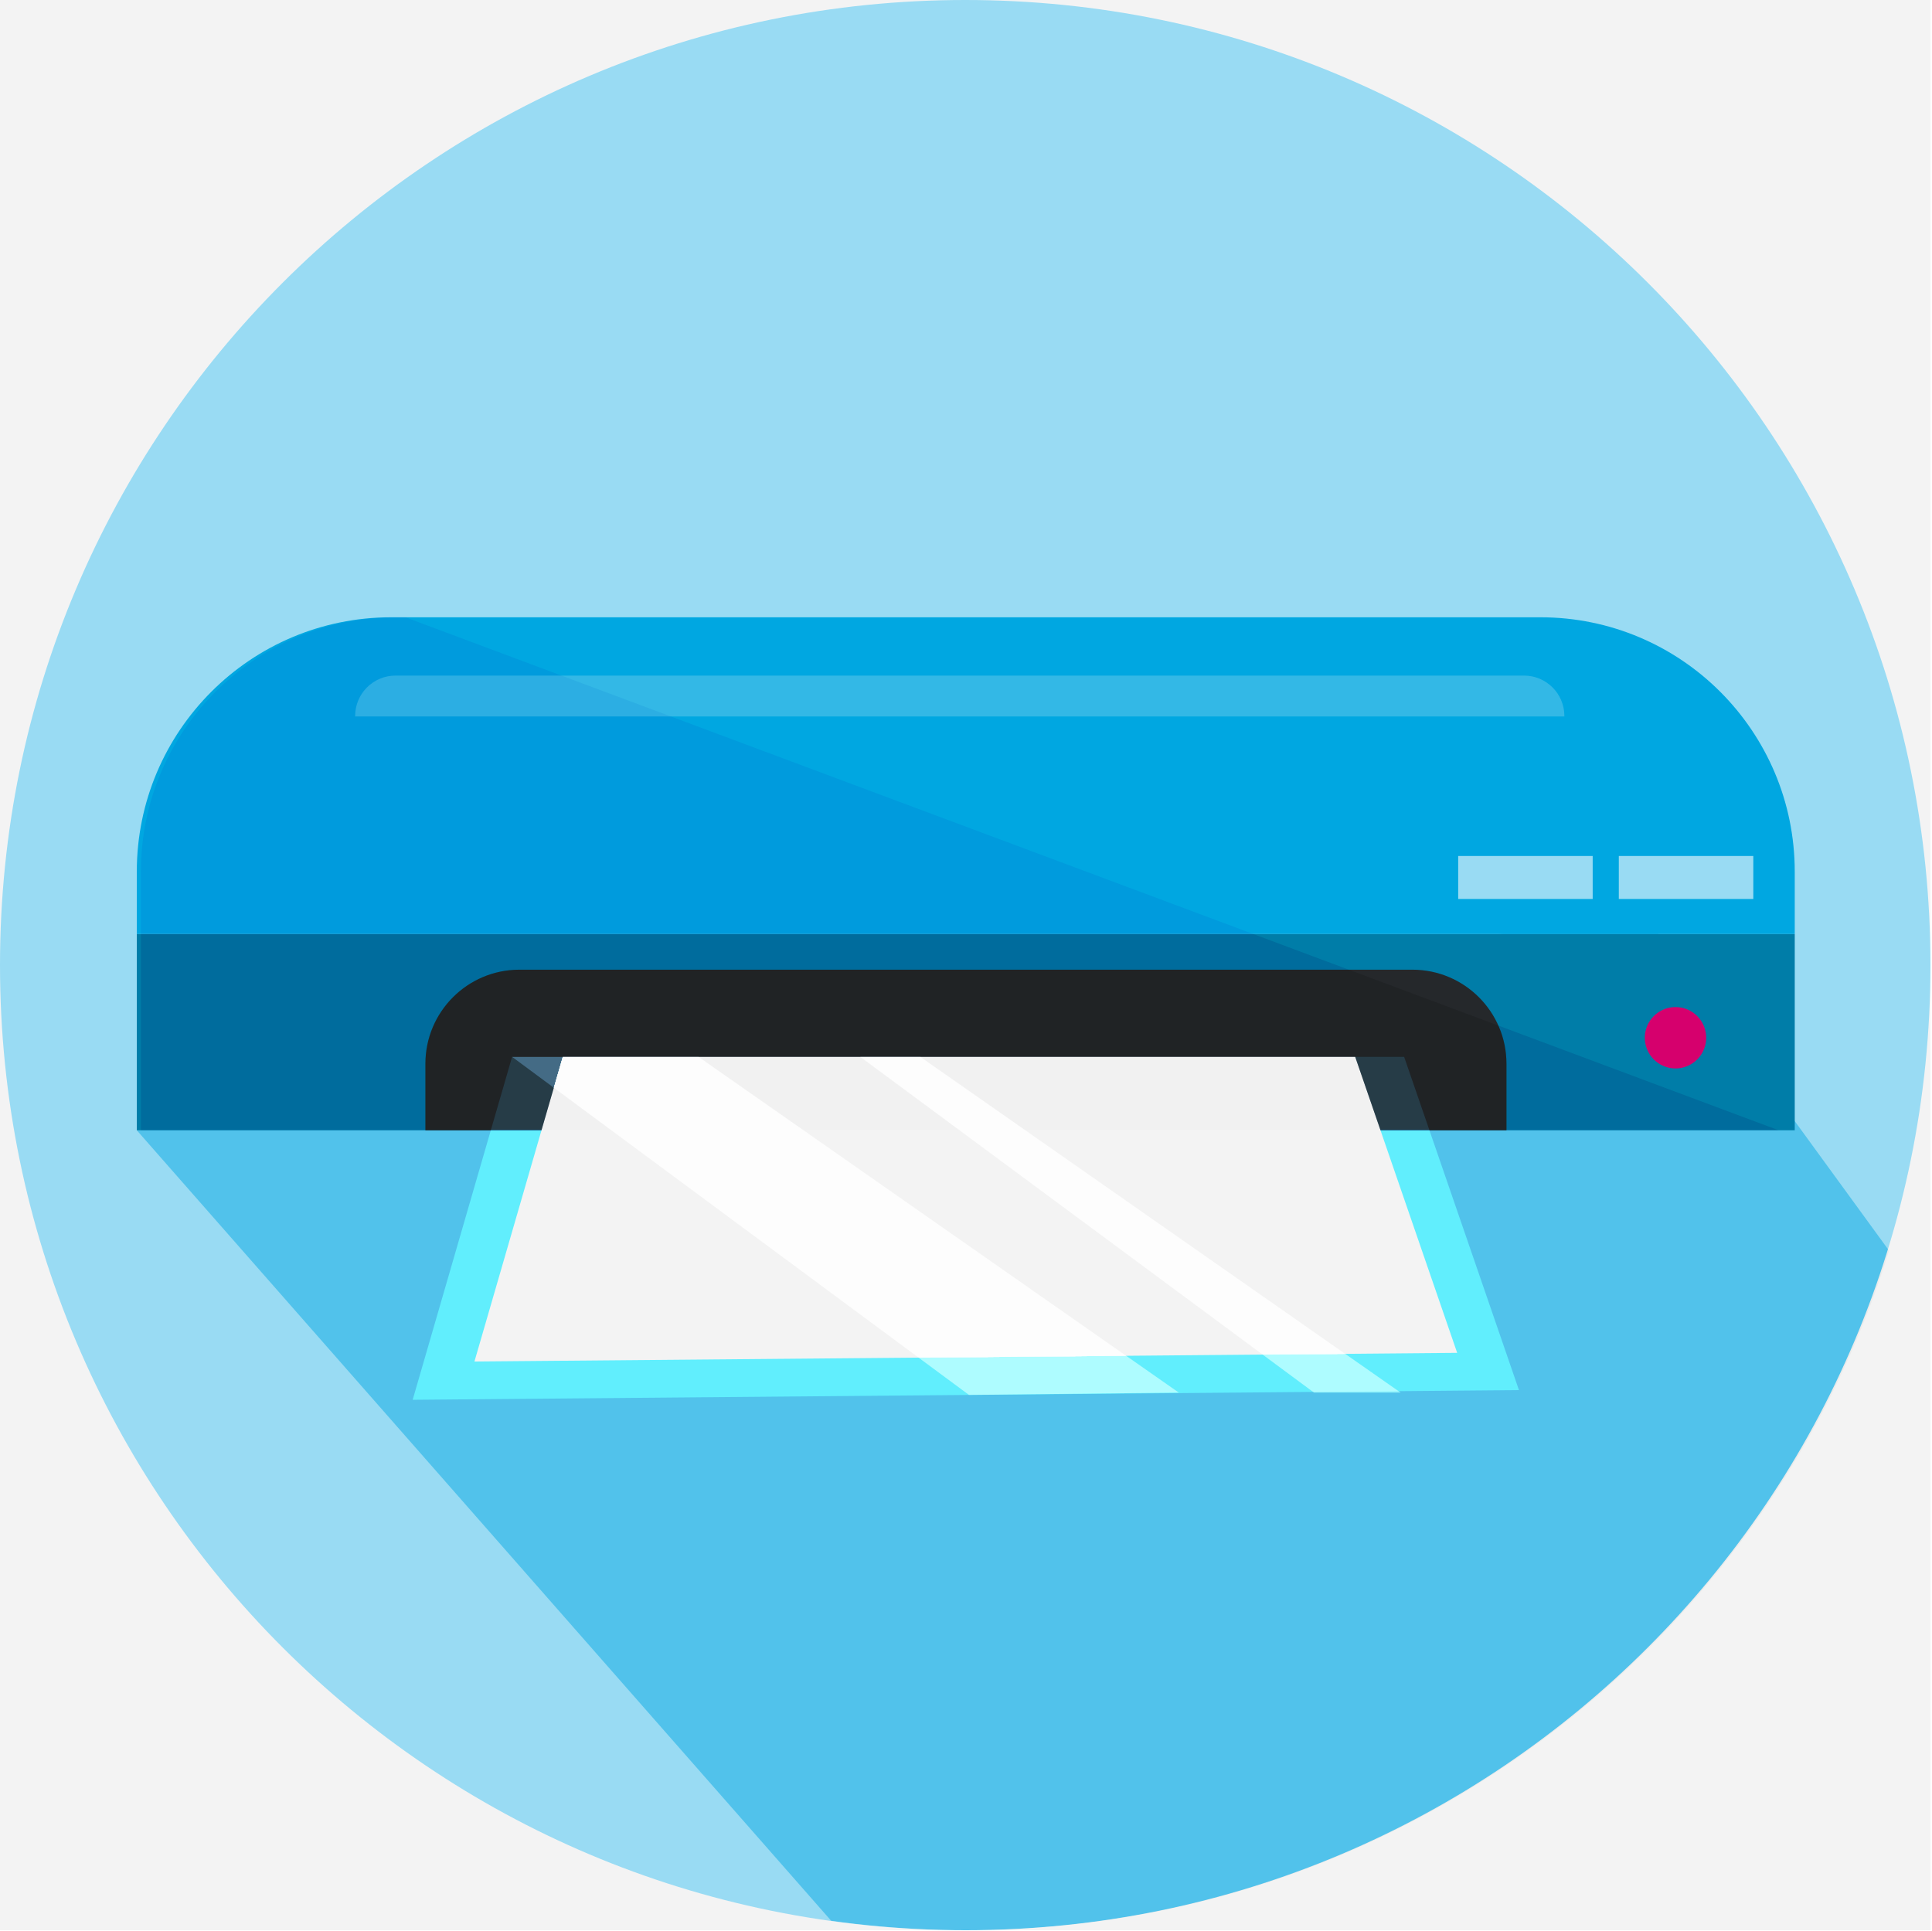
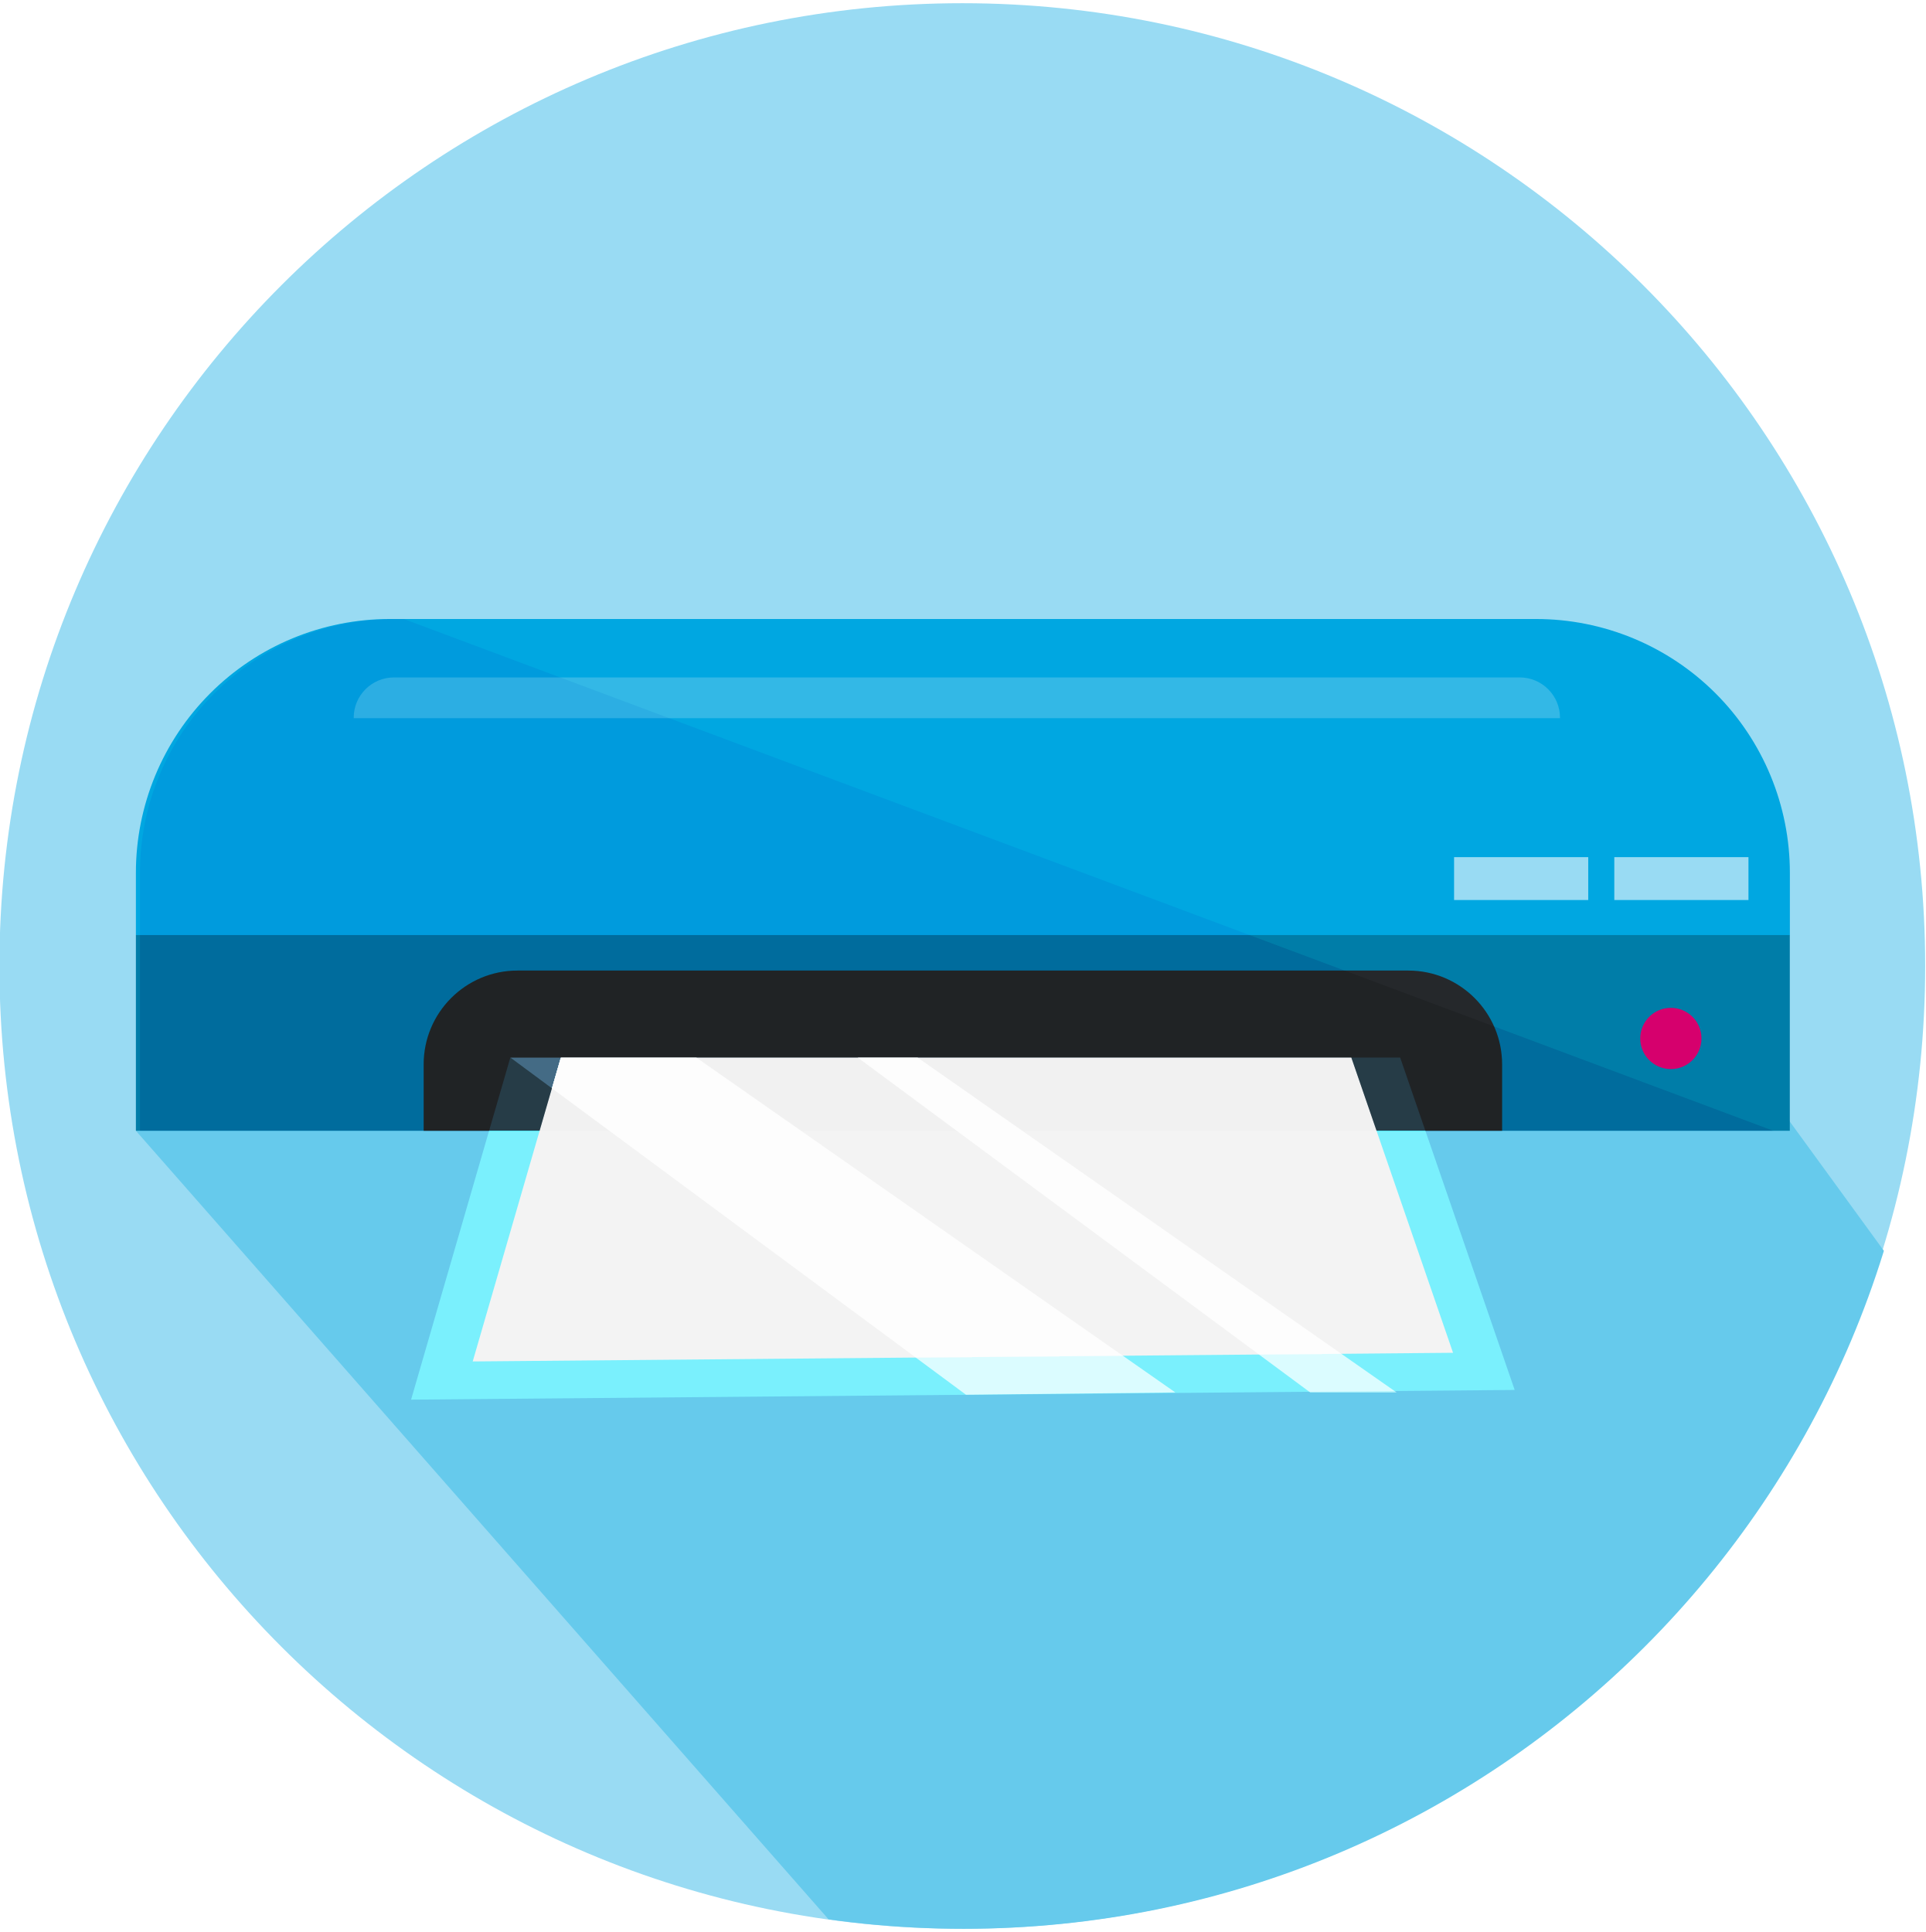
- <svg xmlns="http://www.w3.org/2000/svg" viewBox="0 0 300.24 300">
+ <svg xmlns="http://www.w3.org/2000/svg" viewBox="0 0 300 301">
  <defs>
-     <style>.a{fill:none;}.b{isolation:isolate;}.c,.k{fill:#f3f3f3;}.d,.j{fill:#99dbf3;}.e{clip-path:url(#a);}.f,.i,.n{fill:#25282b;}.f,.j,.k,.n{mix-blend-mode:overlay;}.g{fill:#00a7e1;}.h{fill:#007da8;}.k{opacity:0.88;}.l{fill:#d6006d;}.m{fill:#33b8e6;}.n{opacity:0.2;}</style>
+     <style>.a{fill:none;}.b{isolation:isolate;}.c,.i{fill:#99dbf3;}.d{clip-path:url(#a);}.e{fill:#66caec;}.f{fill:#00a7e1;}.g{fill:#007da8;}.h,.n{fill:#25282b;}.i,.k,.n{mix-blend-mode:overlay;}.j,.k{fill:#f3f3f3;}.k{opacity:0.88;}.l{fill:#d6006d;}.m{fill:#33b8e6;}.n{opacity:0.2;}</style>
    <clipPath id="a">
-       <circle class="a" cx="150.24" cy="150" r="150" />
+       <circle class="a" cx="150.15" cy="150.5" r="150" />
    </clipPath>
  </defs>
  <g class="b">
-     <rect class="c" width="300" height="300" />
-     <circle class="d" cx="150" cy="150" r="150" />
-     <g class="e">
-       <polygon class="f" points="21.26 175.67 180.54 357.02 314.47 223.09 255.39 141.94 21.26 175.67" />
+     <rect class="a" x="-0.09" y="0.5" width="300" height="300" />
+     <circle class="c" cx="149.91" cy="150.5" r="150" />
+     <g class="d">
+       <polygon class="e" points="21.17 176.17 180.45 357.52 314.38 223.59 255.31 142.44 21.17 176.17" />
    </g>
-     <path class="g" d="M60.79,95.94H239.38a39.53,39.53,0,0,1,39.53,39.53v9.7a0,0,0,0,1,0,0H21.26a0,0,0,0,1,0,0v-9.7A39.53,39.53,0,0,1,60.79,95.94Z" />
-     <rect class="h" x="21.26" y="145.18" width="257.65" height="30.49" />
-     <path class="i" d="M80.77,150.71H219.49a14.62,14.62,0,0,1,14.62,14.62v10.34a0,0,0,0,1,0,0h-168a0,0,0,0,1,0,0V165.33a14.62,14.62,0,0,1,14.62-14.62Z" />
-     <polygon class="j" points="79.58 164.26 218.21 164.26 236.05 216.05 64.13 217.56 79.58 164.26" />
-     <polygon class="c" points="87.46 164.26 210.6 164.26 226.45 210.26 73.73 211.61 87.46 164.26" />
-     <polygon class="k" points="79.58 164.26 150.58 216.8 183.19 216.44 108.56 164.26 79.58 164.26" />
-     <polygon class="k" points="133.69 164.26 204.2 216.44 217.66 216.44 143.03 164.26 133.69 164.26" />
-     <circle class="l" cx="260.38" cy="161.29" r="4.77" />
-     <path class="m" d="M61.47,105H236.83a6.28,6.28,0,0,1,6.28,6.28v.07a0,0,0,0,1,0,0H55.19a0,0,0,0,1,0,0v-.07A6.28,6.28,0,0,1,61.47,105Z" />
-     <rect class="d" x="251.57" y="133.04" width="20.9" height="6.68" />
-     <rect class="d" x="226.61" y="133.04" width="20.9" height="6.68" />
-     <path class="n" d="M63,95.94H61.43A39.53,39.53,0,0,0,21.9,135.47v40.2H276.4Z" />
+     <path class="f" d="M60.71,96.44H239.29A39.53,39.53,0,0,1,278.83,136v9.7a0,0,0,0,1,0,0H21.17a0,0,0,0,1,0,0V136A39.53,39.53,0,0,1,60.71,96.44Z" />
+     <rect class="g" x="21.17" y="145.68" width="257.65" height="30.49" />
+     <path class="h" d="M80.69,151.21H219.4A14.62,14.62,0,0,1,234,165.83v10.34a0,0,0,0,1,0,0h-168a0,0,0,0,1,0,0V165.83a14.62,14.62,0,0,1,14.62-14.62Z" />
+     <polygon class="i" points="79.5 164.76 218.12 164.76 235.96 216.55 64.04 218.06 79.5 164.76" />
+     <polygon class="j" points="87.37 164.76 210.51 164.76 226.36 210.76 73.64 212.11 87.37 164.76" />
+     <polygon class="k" points="79.5 164.76 150.49 217.3 183.1 216.94 108.47 164.76 79.5 164.76" />
+     <polygon class="k" points="133.61 164.76 204.11 216.94 217.57 216.94 142.94 164.76 133.61 164.76" />
+     <circle class="l" cx="260.29" cy="161.79" r="4.77" />
+     <path class="m" d="M61.38,105.54H236.74a6.28,6.28,0,0,1,6.28,6.28v.07a0,0,0,0,1,0,0H55.1a0,0,0,0,1,0,0v-.07a6.28,6.28,0,0,1,6.28-6.28Z" />
+     <rect class="c" x="251.48" y="133.54" width="20.9" height="6.68" />
+     <rect class="c" x="226.52" y="133.54" width="20.9" height="6.68" />
+     <path class="n" d="M62.91,96.44H61.34A39.53,39.53,0,0,0,21.81,136v40.2H276.32Z" />
  </g>
</svg>
